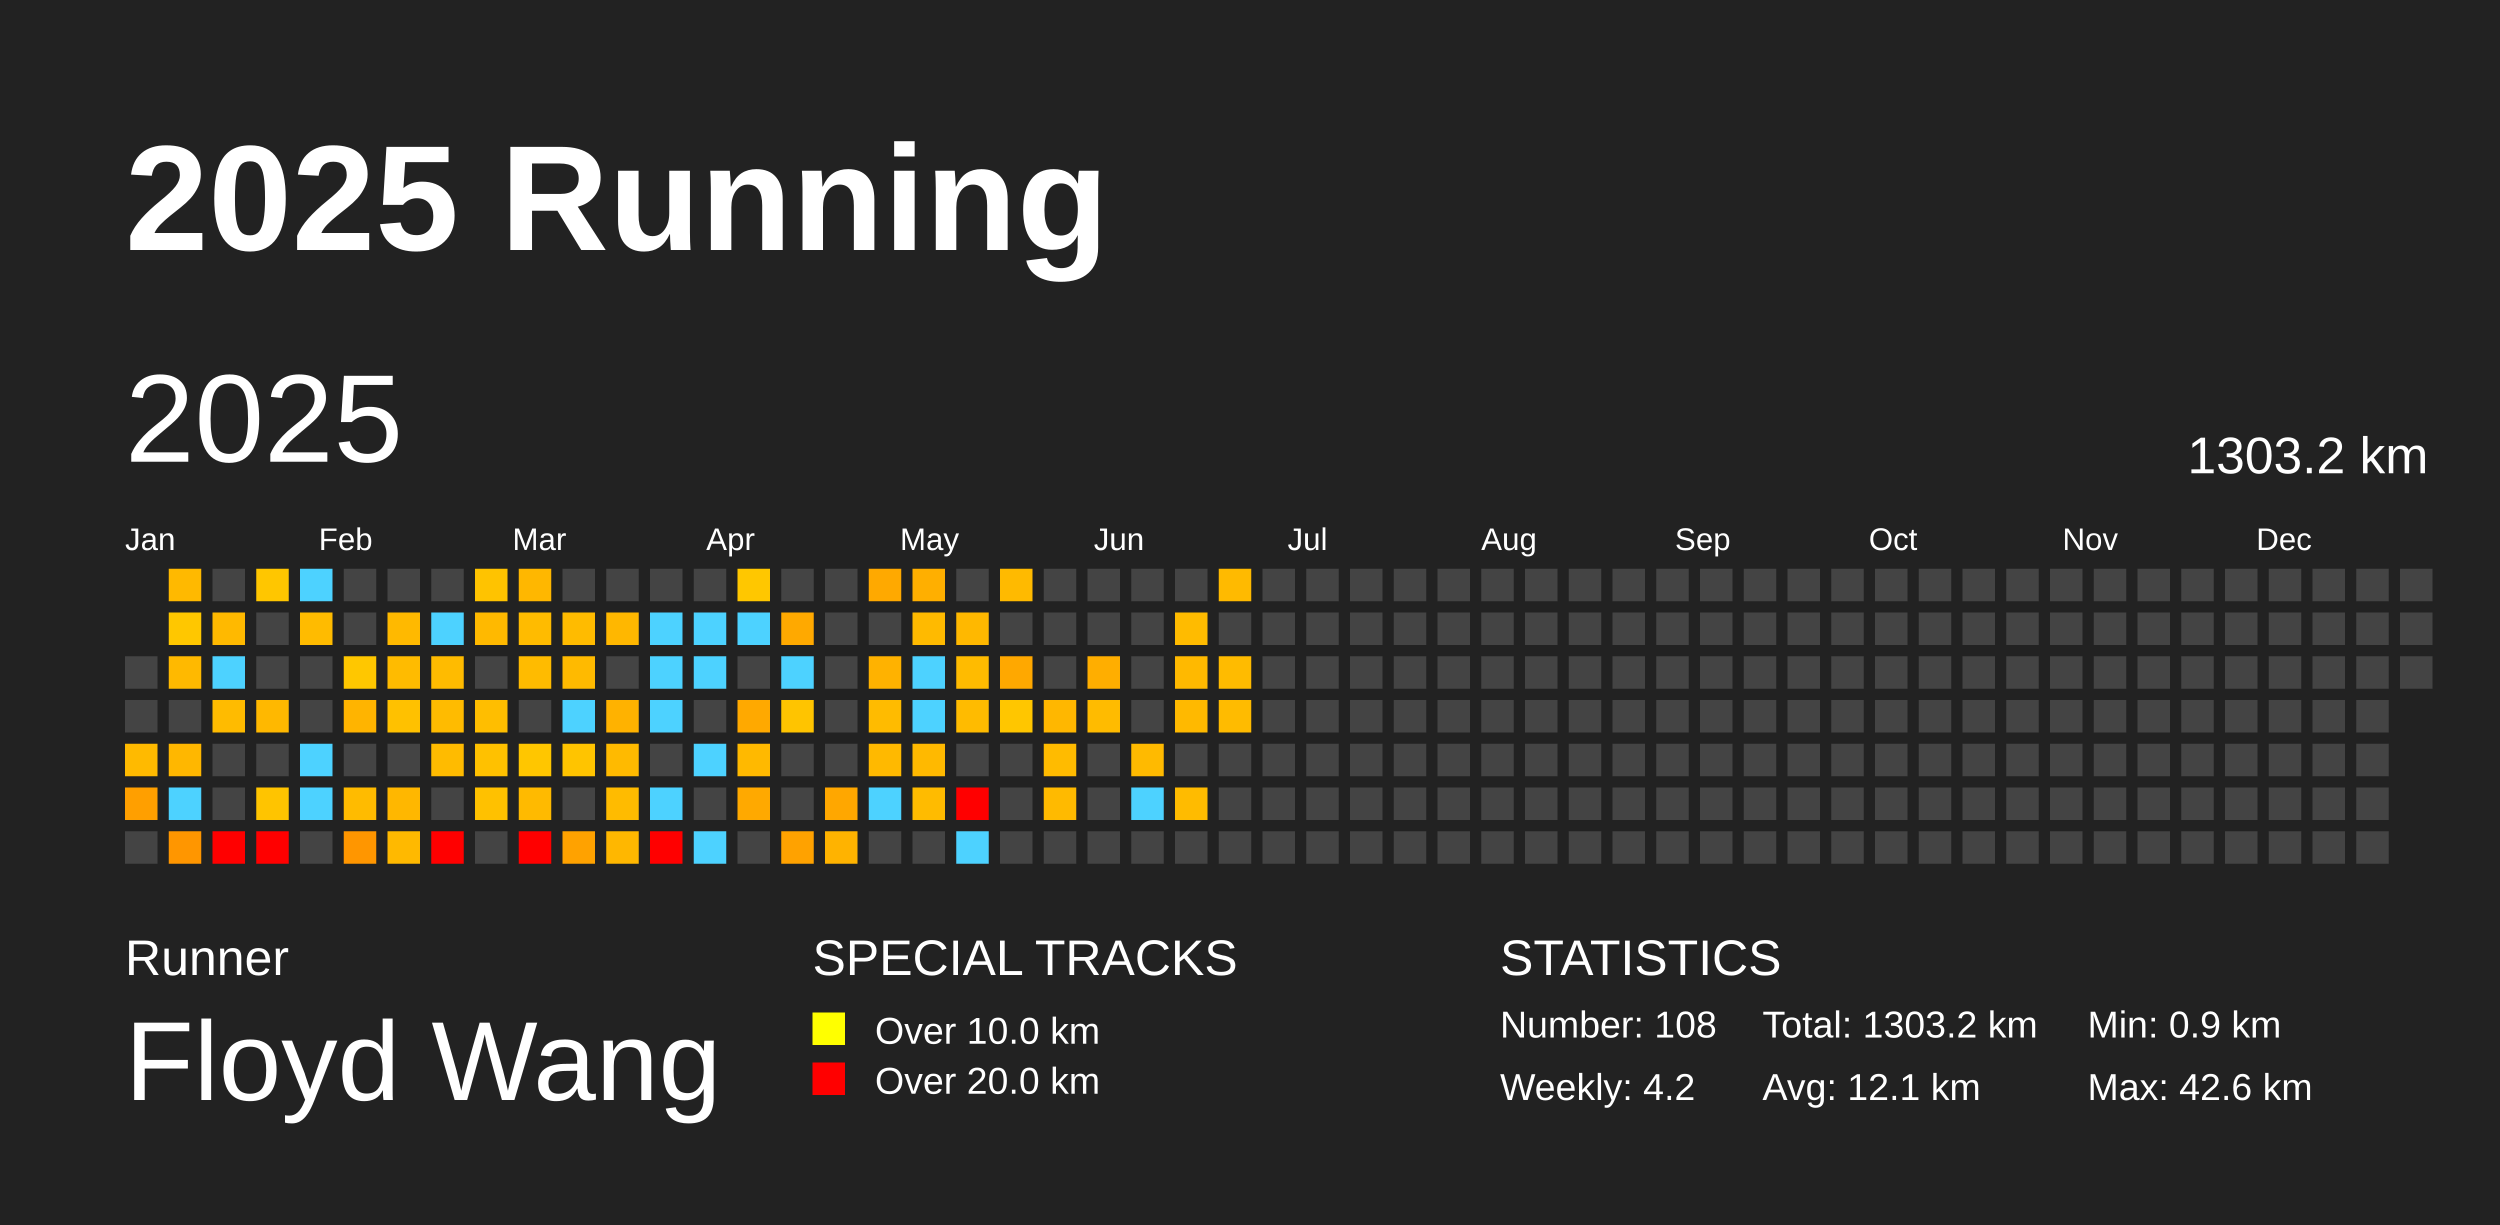
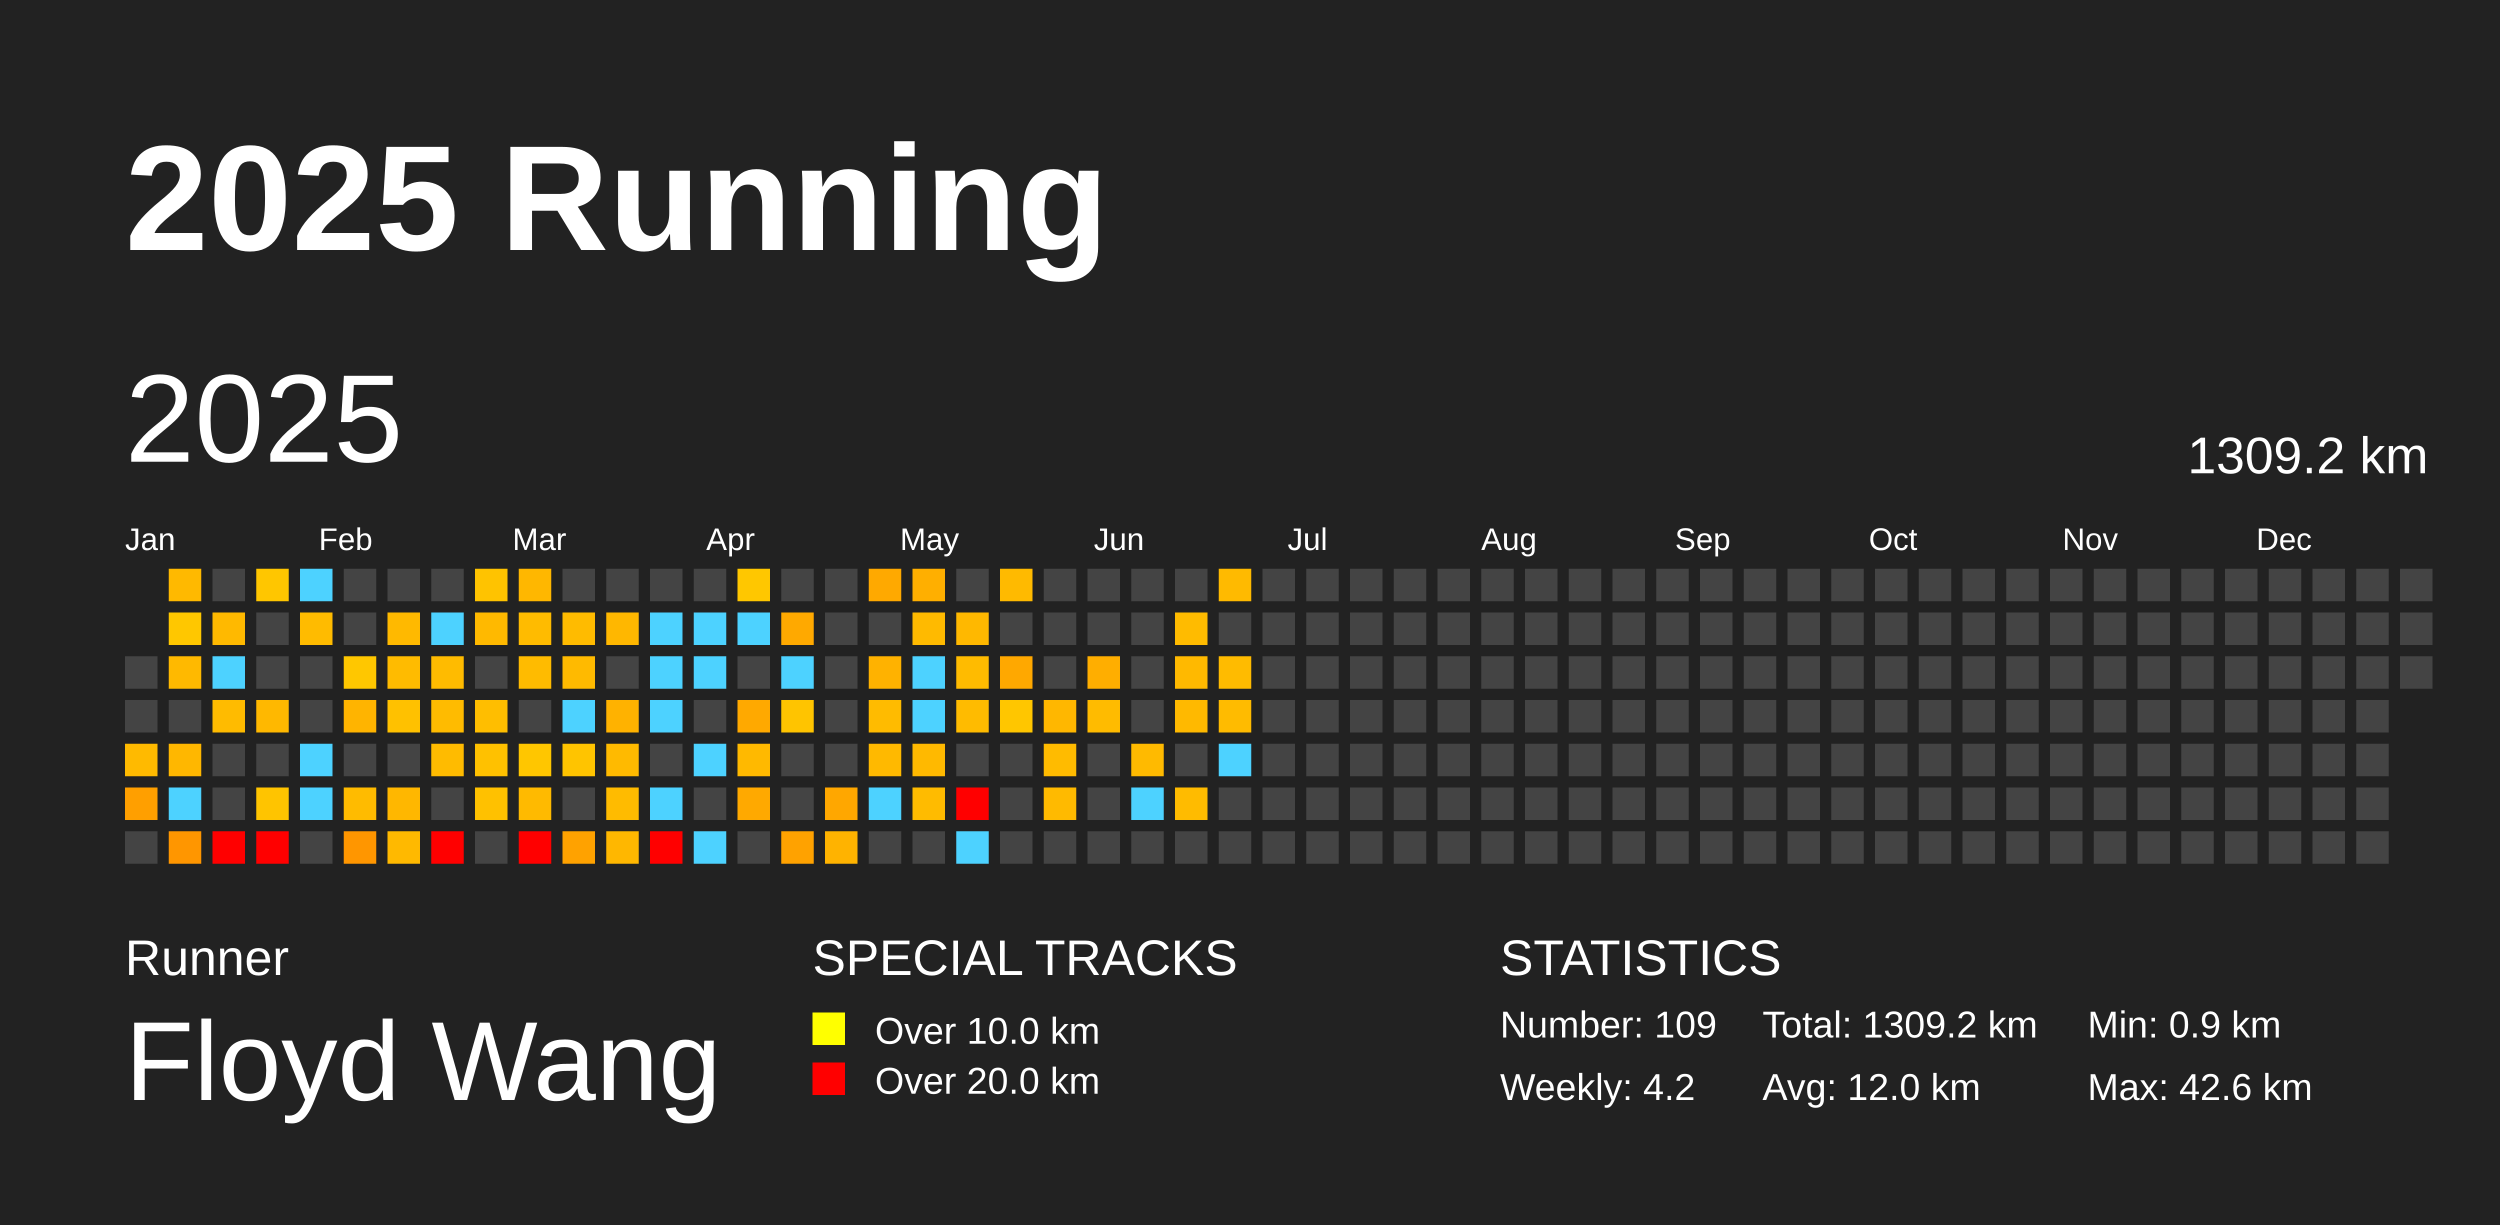
<svg xmlns="http://www.w3.org/2000/svg" baseProfile="full" height="98mm" version="1.1" viewBox="0,0,200,98" width="200mm">
  <defs />
  <rect fill="#222222" height="98" width="200" x="0" y="0" />
  <text fill="#FFFFFF" style="font-size:12px; font-family:Arial; font-weight:bold;" x="10" y="20">2025 Running</text>
  <text fill="#FFFFFF" style="font-size:4px; font-family:Arial" x="10" y="78">Runner</text>
  <text fill="#FFFFFF" style="font-size:9px; font-family:Arial" x="10" y="88">Floyd Wang</text>
  <text fill="#FFFFFF" style="font-size:4px; font-family:Arial" x="65" y="78">SPECIAL TRACKS</text>
  <rect fill="yellow" height="2.6" width="2.6" x="65" y="81" />
  <text fill="#FFFFFF" style="font-size:3px; font-family:Arial" x="70" y="83.5">Over 10.0 km</text>
  <rect fill="red" height="2.6" width="2.6" x="65" y="85" />
  <text fill="#FFFFFF" style="font-size:3px; font-family:Arial" x="70" y="87.5">Over 20.0 km</text>
  <text fill="#FFFFFF" style="font-size:4px; font-family:Arial" x="120" y="78">STATISTICS</text>
-   <text fill="#FFFFFF" style="font-size:3px; font-family:Arial" x="120" y="83">Number: 108</text>
+   <text fill="#FFFFFF" style="font-size:3px; font-family:Arial" x="120" y="83">Number: 109</text>
  <text fill="#FFFFFF" style="font-size:3px; font-family:Arial" x="120" y="88">Weekly: 4.2</text>
-   <text fill="#FFFFFF" style="font-size:3px; font-family:Arial" x="141" y="83">Total: 1303.2 km</text>
-   <text fill="#FFFFFF" style="font-size:3px; font-family:Arial" x="141" y="88">Avg: 12.1 km</text>
+   <text fill="#FFFFFF" style="font-size:3px; font-family:Arial" x="141" y="83">Total: 1309.2 km</text>
+   <text fill="#FFFFFF" style="font-size:3px; font-family:Arial" x="141" y="88">Avg: 12.0 km</text>
  <text fill="#FFFFFF" style="font-size:3px; font-family:Arial" x="167" y="83">Min: 0.9 km</text>
  <text fill="#FFFFFF" style="font-size:3px; font-family:Arial" x="167" y="88">Max: 42.6 km</text>
  <text dominant-baseline="hanging" fill="#FFFFFF" style="font-size:10.0px; font-family:Arial;" x="10" y="30">2025</text>
-   <text dominant-baseline="hanging" fill="#FFFFFF" style="font-size:4.125px; font-family:Arial;" x="175" y="35">1303.2 km</text>
+   <text dominant-baseline="hanging" fill="#FFFFFF" style="font-size:4.125px; font-family:Arial;" x="175" y="35">1309.2 km</text>
  <text fill="#FFFFFF" style="font-size:2.5px; font-family:Arial" x="10.0" y="44">Jan</text>
  <text fill="#FFFFFF" style="font-size:2.5px; font-family:Arial" x="25.5" y="44">Feb</text>
  <text fill="#FFFFFF" style="font-size:2.5px; font-family:Arial" x="41.0" y="44">Mar</text>
  <text fill="#FFFFFF" style="font-size:2.5px; font-family:Arial" x="56.5" y="44">Apr</text>
  <text fill="#FFFFFF" style="font-size:2.5px; font-family:Arial" x="72.0" y="44">May</text>
  <text fill="#FFFFFF" style="font-size:2.5px; font-family:Arial" x="87.5" y="44">Jun</text>
  <text fill="#FFFFFF" style="font-size:2.5px; font-family:Arial" x="103.0" y="44">Jul</text>
  <text fill="#FFFFFF" style="font-size:2.5px; font-family:Arial" x="118.5" y="44">Aug</text>
  <text fill="#FFFFFF" style="font-size:2.5px; font-family:Arial" x="134.0" y="44">Sep</text>
  <text fill="#FFFFFF" style="font-size:2.5px; font-family:Arial" x="149.5" y="44">Oct</text>
  <text fill="#FFFFFF" style="font-size:2.5px; font-family:Arial" x="165.0" y="44">Nov</text>
  <text fill="#FFFFFF" style="font-size:2.5px; font-family:Arial" x="180.5" y="44">Dec</text>
  <rect fill="#444444" height="2.6" width="2.6" x="10.0" y="52.5" />
  <rect fill="#444444" height="2.6" width="2.6" x="10.0" y="56.0" />
  <rect fill="#ffba00" height="2.6" width="2.6" x="10.0" y="59.5" />
  <rect fill="#ff9f00" height="2.6" width="2.6" x="10.0" y="63.0" />
  <rect fill="#444444" height="2.6" width="2.6" x="10.0" y="66.5" />
  <rect fill="#ffb900" height="2.6" width="2.6" x="13.5" y="45.5" />
  <rect fill="#ffc700" height="2.6" width="2.6" x="13.5" y="49.0" />
  <rect fill="#ffb900" height="2.6" width="2.6" x="13.5" y="52.5" />
  <rect fill="#444444" height="2.6" width="2.6" x="13.5" y="56.0" />
  <rect fill="#ffb700" height="2.6" width="2.6" x="13.5" y="59.5" />
  <rect fill="#4dd2ff" height="2.6" width="2.6" x="13.5" y="63.0" />
  <rect fill="#ff9600" height="2.6" width="2.6" x="13.5" y="66.5" />
  <rect fill="#444444" height="2.6" width="2.6" x="17.0" y="45.5" />
  <rect fill="#ffb900" height="2.6" width="2.6" x="17.0" y="49.0" />
  <rect fill="#4dd2ff" height="2.6" width="2.6" x="17.0" y="52.5" />
  <rect fill="#ffbb00" height="2.6" width="2.6" x="17.0" y="56.0" />
  <rect fill="#444444" height="2.6" width="2.6" x="17.0" y="59.5" />
  <rect fill="#444444" height="2.6" width="2.6" x="17.0" y="63.0" />
  <rect fill="red" height="2.6" width="2.6" x="17.0" y="66.5" />
  <rect fill="#ffc600" height="2.6" width="2.6" x="20.5" y="45.5" />
  <rect fill="#444444" height="2.6" width="2.6" x="20.5" y="49.0" />
  <rect fill="#444444" height="2.6" width="2.6" x="20.5" y="52.5" />
  <rect fill="#ffb800" height="2.6" width="2.6" x="20.5" y="56.0" />
  <rect fill="#444444" height="2.6" width="2.6" x="20.5" y="59.5" />
  <rect fill="#ffc400" height="2.6" width="2.6" x="20.5" y="63.0" />
  <rect fill="red" height="2.6" width="2.6" x="20.5" y="66.5" />
  <rect fill="#4dd2ff" height="2.6" width="2.6" x="24.0" y="45.5" />
  <rect fill="#ffbb00" height="2.6" width="2.6" x="24.0" y="49.0" />
  <rect fill="#444444" height="2.6" width="2.6" x="24.0" y="52.5" />
  <rect fill="#444444" height="2.6" width="2.6" x="24.0" y="56.0" />
  <rect fill="#4dd2ff" height="2.6" width="2.6" x="24.0" y="59.5" />
  <rect fill="#4dd2ff" height="2.6" width="2.6" x="24.0" y="63.0" />
  <rect fill="#444444" height="2.6" width="2.6" x="24.0" y="66.5" />
  <rect fill="#444444" height="2.6" width="2.6" x="27.5" y="45.5" />
  <rect fill="#444444" height="2.6" width="2.6" x="27.5" y="49.0" />
  <rect fill="#ffc700" height="2.6" width="2.6" x="27.5" y="52.5" />
  <rect fill="#ffb400" height="2.6" width="2.6" x="27.5" y="56.0" />
  <rect fill="#444444" height="2.6" width="2.6" x="27.5" y="59.5" />
  <rect fill="#ffbb00" height="2.6" width="2.6" x="27.5" y="63.0" />
  <rect fill="#ff9600" height="2.6" width="2.6" x="27.5" y="66.5" />
  <rect fill="#444444" height="2.6" width="2.6" x="31.0" y="45.5" />
  <rect fill="#ffb900" height="2.6" width="2.6" x="31.0" y="49.0" />
  <rect fill="#ffbb00" height="2.6" width="2.6" x="31.0" y="52.5" />
  <rect fill="#ffc100" height="2.6" width="2.6" x="31.0" y="56.0" />
  <rect fill="#444444" height="2.6" width="2.6" x="31.0" y="59.5" />
  <rect fill="#ffb700" height="2.6" width="2.6" x="31.0" y="63.0" />
  <rect fill="#ffb900" height="2.6" width="2.6" x="31.0" y="66.5" />
  <rect fill="#444444" height="2.6" width="2.6" x="34.5" y="45.5" />
  <rect fill="#4dd2ff" height="2.6" width="2.6" x="34.5" y="49.0" />
  <rect fill="#ffbb00" height="2.6" width="2.6" x="34.5" y="52.5" />
  <rect fill="#ffbb00" height="2.6" width="2.6" x="34.5" y="56.0" />
  <rect fill="#ffbb00" height="2.6" width="2.6" x="34.5" y="59.5" />
  <rect fill="#444444" height="2.6" width="2.6" x="34.5" y="63.0" />
  <rect fill="red" height="2.6" width="2.6" x="34.5" y="66.5" />
  <rect fill="#ffc300" height="2.6" width="2.6" x="38.0" y="45.5" />
  <rect fill="#ffb900" height="2.6" width="2.6" x="38.0" y="49.0" />
  <rect fill="#444444" height="2.6" width="2.6" x="38.0" y="52.5" />
  <rect fill="#ffbe00" height="2.6" width="2.6" x="38.0" y="56.0" />
  <rect fill="#ffc100" height="2.6" width="2.6" x="38.0" y="59.5" />
  <rect fill="#ffc100" height="2.6" width="2.6" x="38.0" y="63.0" />
  <rect fill="#444444" height="2.6" width="2.6" x="38.0" y="66.5" />
  <rect fill="#ffb700" height="2.6" width="2.6" x="41.5" y="45.5" />
  <rect fill="#ffbb00" height="2.6" width="2.6" x="41.5" y="49.0" />
  <rect fill="#ffbb00" height="2.6" width="2.6" x="41.5" y="52.5" />
  <rect fill="#444444" height="2.6" width="2.6" x="41.5" y="56.0" />
  <rect fill="#ffc600" height="2.6" width="2.6" x="41.5" y="59.5" />
  <rect fill="#ffba00" height="2.6" width="2.6" x="41.5" y="63.0" />
  <rect fill="red" height="2.6" width="2.6" x="41.5" y="66.5" />
  <rect fill="#444444" height="2.6" width="2.6" x="45.0" y="45.5" />
  <rect fill="#ffbb00" height="2.6" width="2.6" x="45.0" y="49.0" />
  <rect fill="#ffba00" height="2.6" width="2.6" x="45.0" y="52.5" />
  <rect fill="#4dd2ff" height="2.6" width="2.6" x="45.0" y="56.0" />
  <rect fill="#ffc400" height="2.6" width="2.6" x="45.0" y="59.5" />
  <rect fill="#444444" height="2.6" width="2.6" x="45.0" y="63.0" />
  <rect fill="#ffa200" height="2.6" width="2.6" x="45.0" y="66.5" />
  <rect fill="#444444" height="2.6" width="2.6" x="48.5" y="45.5" />
  <rect fill="#ffb700" height="2.6" width="2.6" x="48.5" y="49.0" />
  <rect fill="#444444" height="2.6" width="2.6" x="48.5" y="52.5" />
  <rect fill="#ffb200" height="2.6" width="2.6" x="48.5" y="56.0" />
  <rect fill="#ffba00" height="2.6" width="2.6" x="48.5" y="59.5" />
  <rect fill="#ffbb00" height="2.6" width="2.6" x="48.5" y="63.0" />
  <rect fill="#ffb700" height="2.6" width="2.6" x="48.5" y="66.5" />
  <rect fill="#444444" height="2.6" width="2.6" x="52.0" y="45.5" />
  <rect fill="#4dd2ff" height="2.6" width="2.6" x="52.0" y="49.0" />
  <rect fill="#4dd2ff" height="2.6" width="2.6" x="52.0" y="52.5" />
  <rect fill="#4dd2ff" height="2.6" width="2.6" x="52.0" y="56.0" />
  <rect fill="#444444" height="2.6" width="2.6" x="52.0" y="59.5" />
  <rect fill="#4dd2ff" height="2.6" width="2.6" x="52.0" y="63.0" />
  <rect fill="red" height="2.6" width="2.6" x="52.0" y="66.5" />
  <rect fill="#444444" height="2.6" width="2.6" x="55.5" y="45.5" />
  <rect fill="#4dd2ff" height="2.6" width="2.6" x="55.5" y="49.0" />
  <rect fill="#4dd2ff" height="2.6" width="2.6" x="55.5" y="52.5" />
  <rect fill="#444444" height="2.6" width="2.6" x="55.5" y="56.0" />
  <rect fill="#4dd2ff" height="2.6" width="2.6" x="55.5" y="59.5" />
  <rect fill="#444444" height="2.6" width="2.6" x="55.5" y="63.0" />
  <rect fill="#4dd2ff" height="2.6" width="2.6" x="55.5" y="66.5" />
  <rect fill="#ffc700" height="2.6" width="2.6" x="59.0" y="45.5" />
  <rect fill="#4dd2ff" height="2.6" width="2.6" x="59.0" y="49.0" />
  <rect fill="#444444" height="2.6" width="2.6" x="59.0" y="52.5" />
  <rect fill="#ffa900" height="2.6" width="2.6" x="59.0" y="56.0" />
  <rect fill="#ffb900" height="2.6" width="2.6" x="59.0" y="59.5" />
  <rect fill="#ffa900" height="2.6" width="2.6" x="59.0" y="63.0" />
  <rect fill="#444444" height="2.6" width="2.6" x="59.0" y="66.5" />
  <rect fill="#444444" height="2.6" width="2.6" x="62.5" y="45.5" />
  <rect fill="#ffa900" height="2.6" width="2.6" x="62.5" y="49.0" />
  <rect fill="#4dd2ff" height="2.6" width="2.6" x="62.5" y="52.5" />
  <rect fill="#ffc400" height="2.6" width="2.6" x="62.5" y="56.0" />
  <rect fill="#444444" height="2.6" width="2.6" x="62.5" y="59.5" />
  <rect fill="#444444" height="2.6" width="2.6" x="62.5" y="63.0" />
  <rect fill="#ffa200" height="2.6" width="2.6" x="62.5" y="66.5" />
  <rect fill="#444444" height="2.6" width="2.6" x="66.0" y="45.5" />
  <rect fill="#444444" height="2.6" width="2.6" x="66.0" y="49.0" />
  <rect fill="#444444" height="2.6" width="2.6" x="66.0" y="52.5" />
  <rect fill="#444444" height="2.6" width="2.6" x="66.0" y="56.0" />
  <rect fill="#444444" height="2.6" width="2.6" x="66.0" y="59.5" />
  <rect fill="#ffa700" height="2.6" width="2.6" x="66.0" y="63.0" />
  <rect fill="#ffb300" height="2.6" width="2.6" x="66.0" y="66.5" />
  <rect fill="#ffa900" height="2.6" width="2.6" x="69.5" y="45.5" />
  <rect fill="#444444" height="2.6" width="2.6" x="69.5" y="49.0" />
  <rect fill="#ffb200" height="2.6" width="2.6" x="69.5" y="52.5" />
  <rect fill="#ffbb00" height="2.6" width="2.6" x="69.5" y="56.0" />
  <rect fill="#ffb900" height="2.6" width="2.6" x="69.5" y="59.5" />
  <rect fill="#4dd2ff" height="2.6" width="2.6" x="69.5" y="63.0" />
  <rect fill="#444444" height="2.6" width="2.6" x="69.5" y="66.5" />
  <rect fill="#ffaf00" height="2.6" width="2.6" x="73.0" y="45.5" />
  <rect fill="#ffba00" height="2.6" width="2.6" x="73.0" y="49.0" />
  <rect fill="#4dd2ff" height="2.6" width="2.6" x="73.0" y="52.5" />
  <rect fill="#4dd2ff" height="2.6" width="2.6" x="73.0" y="56.0" />
  <rect fill="#ffb900" height="2.6" width="2.6" x="73.0" y="59.5" />
  <rect fill="#ffbb00" height="2.6" width="2.6" x="73.0" y="63.0" />
  <rect fill="#444444" height="2.6" width="2.6" x="73.0" y="66.5" />
  <rect fill="#444444" height="2.6" width="2.6" x="76.5" y="45.5" />
  <rect fill="#ffb800" height="2.6" width="2.6" x="76.5" y="49.0" />
  <rect fill="#ffbb00" height="2.6" width="2.6" x="76.5" y="52.5" />
  <rect fill="#ffbb00" height="2.6" width="2.6" x="76.5" y="56.0" />
  <rect fill="#444444" height="2.6" width="2.6" x="76.5" y="59.5" />
  <rect fill="red" height="2.6" width="2.6" x="76.5" y="63.0" />
  <rect fill="#4dd2ff" height="2.6" width="2.6" x="76.5" y="66.5" />
  <rect fill="#ffba00" height="2.6" width="2.6" x="80.0" y="45.5" />
  <rect fill="#444444" height="2.6" width="2.6" x="80.0" y="49.0" />
  <rect fill="#ffa800" height="2.6" width="2.6" x="80.0" y="52.5" />
  <rect fill="#ffc600" height="2.6" width="2.6" x="80.0" y="56.0" />
  <rect fill="#444444" height="2.6" width="2.6" x="80.0" y="59.5" />
  <rect fill="#444444" height="2.6" width="2.6" x="80.0" y="63.0" />
  <rect fill="#444444" height="2.6" width="2.6" x="80.0" y="66.5" />
  <rect fill="#444444" height="2.6" width="2.6" x="83.5" y="45.5" />
  <rect fill="#444444" height="2.6" width="2.6" x="83.5" y="49.0" />
  <rect fill="#444444" height="2.6" width="2.6" x="83.5" y="52.5" />
  <rect fill="#ffb700" height="2.6" width="2.6" x="83.5" y="56.0" />
  <rect fill="#ffbb00" height="2.6" width="2.6" x="83.5" y="59.5" />
  <rect fill="#ffba00" height="2.6" width="2.6" x="83.5" y="63.0" />
  <rect fill="#444444" height="2.6" width="2.6" x="83.5" y="66.5" />
  <rect fill="#444444" height="2.6" width="2.6" x="87.0" y="45.5" />
  <rect fill="#444444" height="2.6" width="2.6" x="87.0" y="49.0" />
  <rect fill="#ffae00" height="2.6" width="2.6" x="87.0" y="52.5" />
  <rect fill="#ffbb00" height="2.6" width="2.6" x="87.0" y="56.0" />
  <rect fill="#444444" height="2.6" width="2.6" x="87.0" y="59.5" />
  <rect fill="#444444" height="2.6" width="2.6" x="87.0" y="63.0" />
  <rect fill="#444444" height="2.6" width="2.6" x="87.0" y="66.5" />
  <rect fill="#444444" height="2.6" width="2.6" x="90.5" y="45.5" />
  <rect fill="#444444" height="2.6" width="2.6" x="90.5" y="49.0" />
  <rect fill="#444444" height="2.6" width="2.6" x="90.5" y="52.5" />
  <rect fill="#444444" height="2.6" width="2.6" x="90.5" y="56.0" />
  <rect fill="#ffba00" height="2.6" width="2.6" x="90.5" y="59.5" />
  <rect fill="#4dd2ff" height="2.6" width="2.6" x="90.5" y="63.0" />
  <rect fill="#444444" height="2.6" width="2.6" x="90.5" y="66.5" />
  <rect fill="#444444" height="2.6" width="2.6" x="94.0" y="45.5" />
  <rect fill="#ffbb00" height="2.6" width="2.6" x="94.0" y="49.0" />
  <rect fill="#ffb900" height="2.6" width="2.6" x="94.0" y="52.5" />
  <rect fill="#ffb900" height="2.6" width="2.6" x="94.0" y="56.0" />
  <rect fill="#444444" height="2.6" width="2.6" x="94.0" y="59.5" />
  <rect fill="#ffbb00" height="2.6" width="2.6" x="94.0" y="63.0" />
  <rect fill="#444444" height="2.6" width="2.6" x="94.0" y="66.5" />
  <rect fill="#ffba00" height="2.6" width="2.6" x="97.5" y="45.5" />
  <rect fill="#444444" height="2.6" width="2.6" x="97.5" y="49.0" />
  <rect fill="#ffbb00" height="2.6" width="2.6" x="97.5" y="52.5" />
  <rect fill="#ffbb00" height="2.6" width="2.6" x="97.5" y="56.0" />
-   <rect fill="#444444" height="2.6" width="2.6" x="97.5" y="59.5" />
+   <rect fill="#4dd2ff" height="2.6" width="2.6" x="97.5" y="59.5" />
  <rect fill="#444444" height="2.6" width="2.6" x="97.5" y="63.0" />
  <rect fill="#444444" height="2.6" width="2.6" x="97.5" y="66.5" />
  <rect fill="#444444" height="2.6" width="2.6" x="101.0" y="45.5" />
  <rect fill="#444444" height="2.6" width="2.6" x="101.0" y="49.0" />
  <rect fill="#444444" height="2.6" width="2.6" x="101.0" y="52.5" />
  <rect fill="#444444" height="2.6" width="2.6" x="101.0" y="56.0" />
  <rect fill="#444444" height="2.6" width="2.6" x="101.0" y="59.5" />
  <rect fill="#444444" height="2.6" width="2.6" x="101.0" y="63.0" />
  <rect fill="#444444" height="2.6" width="2.6" x="101.0" y="66.5" />
  <rect fill="#444444" height="2.6" width="2.6" x="104.5" y="45.5" />
  <rect fill="#444444" height="2.6" width="2.6" x="104.5" y="49.0" />
  <rect fill="#444444" height="2.6" width="2.6" x="104.5" y="52.5" />
  <rect fill="#444444" height="2.6" width="2.6" x="104.5" y="56.0" />
  <rect fill="#444444" height="2.6" width="2.6" x="104.5" y="59.5" />
  <rect fill="#444444" height="2.6" width="2.6" x="104.5" y="63.0" />
  <rect fill="#444444" height="2.6" width="2.6" x="104.5" y="66.5" />
  <rect fill="#444444" height="2.6" width="2.6" x="108.0" y="45.5" />
  <rect fill="#444444" height="2.6" width="2.6" x="108.0" y="49.0" />
  <rect fill="#444444" height="2.6" width="2.6" x="108.0" y="52.5" />
  <rect fill="#444444" height="2.6" width="2.6" x="108.0" y="56.0" />
  <rect fill="#444444" height="2.6" width="2.6" x="108.0" y="59.5" />
  <rect fill="#444444" height="2.6" width="2.6" x="108.0" y="63.0" />
  <rect fill="#444444" height="2.6" width="2.6" x="108.0" y="66.5" />
  <rect fill="#444444" height="2.6" width="2.6" x="111.5" y="45.5" />
  <rect fill="#444444" height="2.6" width="2.6" x="111.5" y="49.0" />
  <rect fill="#444444" height="2.6" width="2.6" x="111.5" y="52.5" />
  <rect fill="#444444" height="2.6" width="2.6" x="111.5" y="56.0" />
  <rect fill="#444444" height="2.6" width="2.6" x="111.5" y="59.5" />
  <rect fill="#444444" height="2.6" width="2.6" x="111.5" y="63.0" />
  <rect fill="#444444" height="2.6" width="2.6" x="111.5" y="66.5" />
  <rect fill="#444444" height="2.6" width="2.6" x="115.0" y="45.5" />
  <rect fill="#444444" height="2.6" width="2.6" x="115.0" y="49.0" />
  <rect fill="#444444" height="2.6" width="2.6" x="115.0" y="52.5" />
  <rect fill="#444444" height="2.6" width="2.6" x="115.0" y="56.0" />
  <rect fill="#444444" height="2.6" width="2.6" x="115.0" y="59.5" />
  <rect fill="#444444" height="2.6" width="2.6" x="115.0" y="63.0" />
  <rect fill="#444444" height="2.6" width="2.6" x="115.0" y="66.5" />
  <rect fill="#444444" height="2.6" width="2.6" x="118.5" y="45.5" />
  <rect fill="#444444" height="2.6" width="2.6" x="118.5" y="49.0" />
  <rect fill="#444444" height="2.6" width="2.6" x="118.5" y="52.5" />
  <rect fill="#444444" height="2.6" width="2.6" x="118.5" y="56.0" />
  <rect fill="#444444" height="2.6" width="2.6" x="118.5" y="59.5" />
  <rect fill="#444444" height="2.6" width="2.6" x="118.5" y="63.0" />
  <rect fill="#444444" height="2.6" width="2.6" x="118.5" y="66.5" />
  <rect fill="#444444" height="2.6" width="2.6" x="122.0" y="45.5" />
  <rect fill="#444444" height="2.6" width="2.6" x="122.0" y="49.0" />
  <rect fill="#444444" height="2.6" width="2.6" x="122.0" y="52.5" />
  <rect fill="#444444" height="2.6" width="2.6" x="122.0" y="56.0" />
  <rect fill="#444444" height="2.6" width="2.6" x="122.0" y="59.5" />
  <rect fill="#444444" height="2.6" width="2.6" x="122.0" y="63.0" />
  <rect fill="#444444" height="2.6" width="2.6" x="122.0" y="66.5" />
  <rect fill="#444444" height="2.6" width="2.6" x="125.5" y="45.5" />
  <rect fill="#444444" height="2.6" width="2.6" x="125.5" y="49.0" />
  <rect fill="#444444" height="2.6" width="2.6" x="125.5" y="52.5" />
  <rect fill="#444444" height="2.6" width="2.6" x="125.5" y="56.0" />
  <rect fill="#444444" height="2.6" width="2.6" x="125.5" y="59.5" />
  <rect fill="#444444" height="2.6" width="2.6" x="125.5" y="63.0" />
  <rect fill="#444444" height="2.6" width="2.6" x="125.5" y="66.5" />
  <rect fill="#444444" height="2.6" width="2.6" x="129.0" y="45.5" />
  <rect fill="#444444" height="2.6" width="2.6" x="129.0" y="49.0" />
  <rect fill="#444444" height="2.6" width="2.6" x="129.0" y="52.5" />
  <rect fill="#444444" height="2.6" width="2.6" x="129.0" y="56.0" />
  <rect fill="#444444" height="2.6" width="2.6" x="129.0" y="59.5" />
  <rect fill="#444444" height="2.6" width="2.6" x="129.0" y="63.0" />
  <rect fill="#444444" height="2.6" width="2.6" x="129.0" y="66.5" />
  <rect fill="#444444" height="2.6" width="2.6" x="132.5" y="45.5" />
  <rect fill="#444444" height="2.6" width="2.6" x="132.5" y="49.0" />
  <rect fill="#444444" height="2.6" width="2.6" x="132.5" y="52.5" />
  <rect fill="#444444" height="2.6" width="2.6" x="132.5" y="56.0" />
  <rect fill="#444444" height="2.6" width="2.6" x="132.5" y="59.5" />
  <rect fill="#444444" height="2.6" width="2.6" x="132.5" y="63.0" />
  <rect fill="#444444" height="2.6" width="2.6" x="132.5" y="66.5" />
  <rect fill="#444444" height="2.6" width="2.6" x="136.0" y="45.5" />
  <rect fill="#444444" height="2.6" width="2.6" x="136.0" y="49.0" />
  <rect fill="#444444" height="2.6" width="2.6" x="136.0" y="52.5" />
  <rect fill="#444444" height="2.6" width="2.6" x="136.0" y="56.0" />
  <rect fill="#444444" height="2.6" width="2.6" x="136.0" y="59.5" />
  <rect fill="#444444" height="2.6" width="2.6" x="136.0" y="63.0" />
  <rect fill="#444444" height="2.6" width="2.6" x="136.0" y="66.5" />
  <rect fill="#444444" height="2.6" width="2.6" x="139.5" y="45.5" />
  <rect fill="#444444" height="2.6" width="2.6" x="139.5" y="49.0" />
  <rect fill="#444444" height="2.6" width="2.6" x="139.5" y="52.5" />
  <rect fill="#444444" height="2.6" width="2.6" x="139.5" y="56.0" />
  <rect fill="#444444" height="2.6" width="2.6" x="139.5" y="59.5" />
  <rect fill="#444444" height="2.6" width="2.6" x="139.5" y="63.0" />
  <rect fill="#444444" height="2.6" width="2.6" x="139.5" y="66.5" />
  <rect fill="#444444" height="2.6" width="2.6" x="143.0" y="45.5" />
  <rect fill="#444444" height="2.6" width="2.6" x="143.0" y="49.0" />
  <rect fill="#444444" height="2.6" width="2.6" x="143.0" y="52.5" />
  <rect fill="#444444" height="2.6" width="2.6" x="143.0" y="56.0" />
  <rect fill="#444444" height="2.6" width="2.6" x="143.0" y="59.5" />
  <rect fill="#444444" height="2.6" width="2.6" x="143.0" y="63.0" />
  <rect fill="#444444" height="2.6" width="2.6" x="143.0" y="66.5" />
  <rect fill="#444444" height="2.6" width="2.6" x="146.5" y="45.5" />
  <rect fill="#444444" height="2.6" width="2.6" x="146.5" y="49.0" />
  <rect fill="#444444" height="2.6" width="2.6" x="146.5" y="52.5" />
  <rect fill="#444444" height="2.6" width="2.6" x="146.5" y="56.0" />
  <rect fill="#444444" height="2.6" width="2.6" x="146.5" y="59.5" />
  <rect fill="#444444" height="2.6" width="2.6" x="146.5" y="63.0" />
  <rect fill="#444444" height="2.6" width="2.6" x="146.5" y="66.5" />
  <rect fill="#444444" height="2.6" width="2.6" x="150.0" y="45.5" />
  <rect fill="#444444" height="2.6" width="2.6" x="150.0" y="49.0" />
  <rect fill="#444444" height="2.6" width="2.6" x="150.0" y="52.5" />
  <rect fill="#444444" height="2.6" width="2.6" x="150.0" y="56.0" />
  <rect fill="#444444" height="2.6" width="2.6" x="150.0" y="59.5" />
  <rect fill="#444444" height="2.6" width="2.6" x="150.0" y="63.0" />
  <rect fill="#444444" height="2.6" width="2.6" x="150.0" y="66.5" />
  <rect fill="#444444" height="2.6" width="2.6" x="153.5" y="45.5" />
  <rect fill="#444444" height="2.6" width="2.6" x="153.5" y="49.0" />
  <rect fill="#444444" height="2.6" width="2.6" x="153.5" y="52.5" />
  <rect fill="#444444" height="2.6" width="2.6" x="153.5" y="56.0" />
  <rect fill="#444444" height="2.6" width="2.6" x="153.5" y="59.5" />
  <rect fill="#444444" height="2.6" width="2.6" x="153.5" y="63.0" />
  <rect fill="#444444" height="2.6" width="2.6" x="153.5" y="66.5" />
  <rect fill="#444444" height="2.6" width="2.6" x="157.0" y="45.5" />
  <rect fill="#444444" height="2.6" width="2.6" x="157.0" y="49.0" />
  <rect fill="#444444" height="2.6" width="2.6" x="157.0" y="52.5" />
  <rect fill="#444444" height="2.6" width="2.6" x="157.0" y="56.0" />
  <rect fill="#444444" height="2.6" width="2.6" x="157.0" y="59.5" />
  <rect fill="#444444" height="2.6" width="2.6" x="157.0" y="63.0" />
  <rect fill="#444444" height="2.6" width="2.6" x="157.0" y="66.5" />
  <rect fill="#444444" height="2.6" width="2.6" x="160.5" y="45.5" />
  <rect fill="#444444" height="2.6" width="2.6" x="160.5" y="49.0" />
  <rect fill="#444444" height="2.6" width="2.6" x="160.5" y="52.5" />
  <rect fill="#444444" height="2.6" width="2.6" x="160.5" y="56.0" />
  <rect fill="#444444" height="2.6" width="2.6" x="160.5" y="59.5" />
  <rect fill="#444444" height="2.6" width="2.6" x="160.5" y="63.0" />
  <rect fill="#444444" height="2.6" width="2.6" x="160.5" y="66.5" />
  <rect fill="#444444" height="2.6" width="2.6" x="164.0" y="45.5" />
  <rect fill="#444444" height="2.6" width="2.6" x="164.0" y="49.0" />
  <rect fill="#444444" height="2.6" width="2.6" x="164.0" y="52.5" />
  <rect fill="#444444" height="2.6" width="2.6" x="164.0" y="56.0" />
  <rect fill="#444444" height="2.6" width="2.6" x="164.0" y="59.5" />
  <rect fill="#444444" height="2.6" width="2.6" x="164.0" y="63.0" />
  <rect fill="#444444" height="2.6" width="2.6" x="164.0" y="66.5" />
  <rect fill="#444444" height="2.6" width="2.6" x="167.5" y="45.5" />
  <rect fill="#444444" height="2.6" width="2.6" x="167.5" y="49.0" />
  <rect fill="#444444" height="2.6" width="2.6" x="167.5" y="52.5" />
  <rect fill="#444444" height="2.6" width="2.6" x="167.5" y="56.0" />
  <rect fill="#444444" height="2.6" width="2.6" x="167.5" y="59.5" />
  <rect fill="#444444" height="2.6" width="2.6" x="167.5" y="63.0" />
  <rect fill="#444444" height="2.6" width="2.6" x="167.5" y="66.5" />
  <rect fill="#444444" height="2.6" width="2.6" x="171.0" y="45.5" />
  <rect fill="#444444" height="2.6" width="2.6" x="171.0" y="49.0" />
  <rect fill="#444444" height="2.6" width="2.6" x="171.0" y="52.5" />
  <rect fill="#444444" height="2.6" width="2.6" x="171.0" y="56.0" />
  <rect fill="#444444" height="2.6" width="2.6" x="171.0" y="59.5" />
  <rect fill="#444444" height="2.6" width="2.6" x="171.0" y="63.0" />
  <rect fill="#444444" height="2.6" width="2.6" x="171.0" y="66.5" />
  <rect fill="#444444" height="2.6" width="2.6" x="174.5" y="45.5" />
  <rect fill="#444444" height="2.6" width="2.6" x="174.5" y="49.0" />
  <rect fill="#444444" height="2.6" width="2.6" x="174.5" y="52.5" />
  <rect fill="#444444" height="2.6" width="2.6" x="174.5" y="56.0" />
  <rect fill="#444444" height="2.6" width="2.6" x="174.5" y="59.5" />
  <rect fill="#444444" height="2.6" width="2.6" x="174.5" y="63.0" />
  <rect fill="#444444" height="2.6" width="2.6" x="174.5" y="66.5" />
  <rect fill="#444444" height="2.6" width="2.6" x="178.0" y="45.5" />
  <rect fill="#444444" height="2.6" width="2.6" x="178.0" y="49.0" />
  <rect fill="#444444" height="2.6" width="2.6" x="178.0" y="52.5" />
  <rect fill="#444444" height="2.6" width="2.6" x="178.0" y="56.0" />
  <rect fill="#444444" height="2.6" width="2.6" x="178.0" y="59.5" />
  <rect fill="#444444" height="2.6" width="2.6" x="178.0" y="63.0" />
  <rect fill="#444444" height="2.6" width="2.6" x="178.0" y="66.5" />
  <rect fill="#444444" height="2.6" width="2.6" x="181.5" y="45.5" />
  <rect fill="#444444" height="2.6" width="2.6" x="181.5" y="49.0" />
  <rect fill="#444444" height="2.6" width="2.6" x="181.5" y="52.5" />
  <rect fill="#444444" height="2.6" width="2.6" x="181.5" y="56.0" />
  <rect fill="#444444" height="2.6" width="2.6" x="181.5" y="59.5" />
  <rect fill="#444444" height="2.6" width="2.6" x="181.5" y="63.0" />
  <rect fill="#444444" height="2.6" width="2.6" x="181.5" y="66.5" />
  <rect fill="#444444" height="2.6" width="2.6" x="185.0" y="45.5" />
  <rect fill="#444444" height="2.6" width="2.6" x="185.0" y="49.0" />
  <rect fill="#444444" height="2.6" width="2.6" x="185.0" y="52.5" />
  <rect fill="#444444" height="2.6" width="2.6" x="185.0" y="56.0" />
  <rect fill="#444444" height="2.6" width="2.6" x="185.0" y="59.5" />
  <rect fill="#444444" height="2.6" width="2.6" x="185.0" y="63.0" />
  <rect fill="#444444" height="2.6" width="2.6" x="185.0" y="66.5" />
  <rect fill="#444444" height="2.6" width="2.6" x="188.5" y="45.5" />
  <rect fill="#444444" height="2.6" width="2.6" x="188.5" y="49.0" />
  <rect fill="#444444" height="2.6" width="2.6" x="188.5" y="52.5" />
  <rect fill="#444444" height="2.6" width="2.6" x="188.5" y="56.0" />
  <rect fill="#444444" height="2.6" width="2.6" x="188.5" y="59.5" />
  <rect fill="#444444" height="2.6" width="2.6" x="188.5" y="63.0" />
  <rect fill="#444444" height="2.6" width="2.6" x="188.5" y="66.5" />
  <rect fill="#444444" height="2.6" width="2.6" x="192.0" y="45.5" />
  <rect fill="#444444" height="2.6" width="2.6" x="192.0" y="49.0" />
  <rect fill="#444444" height="2.6" width="2.6" x="192.0" y="52.5" />
</svg>
